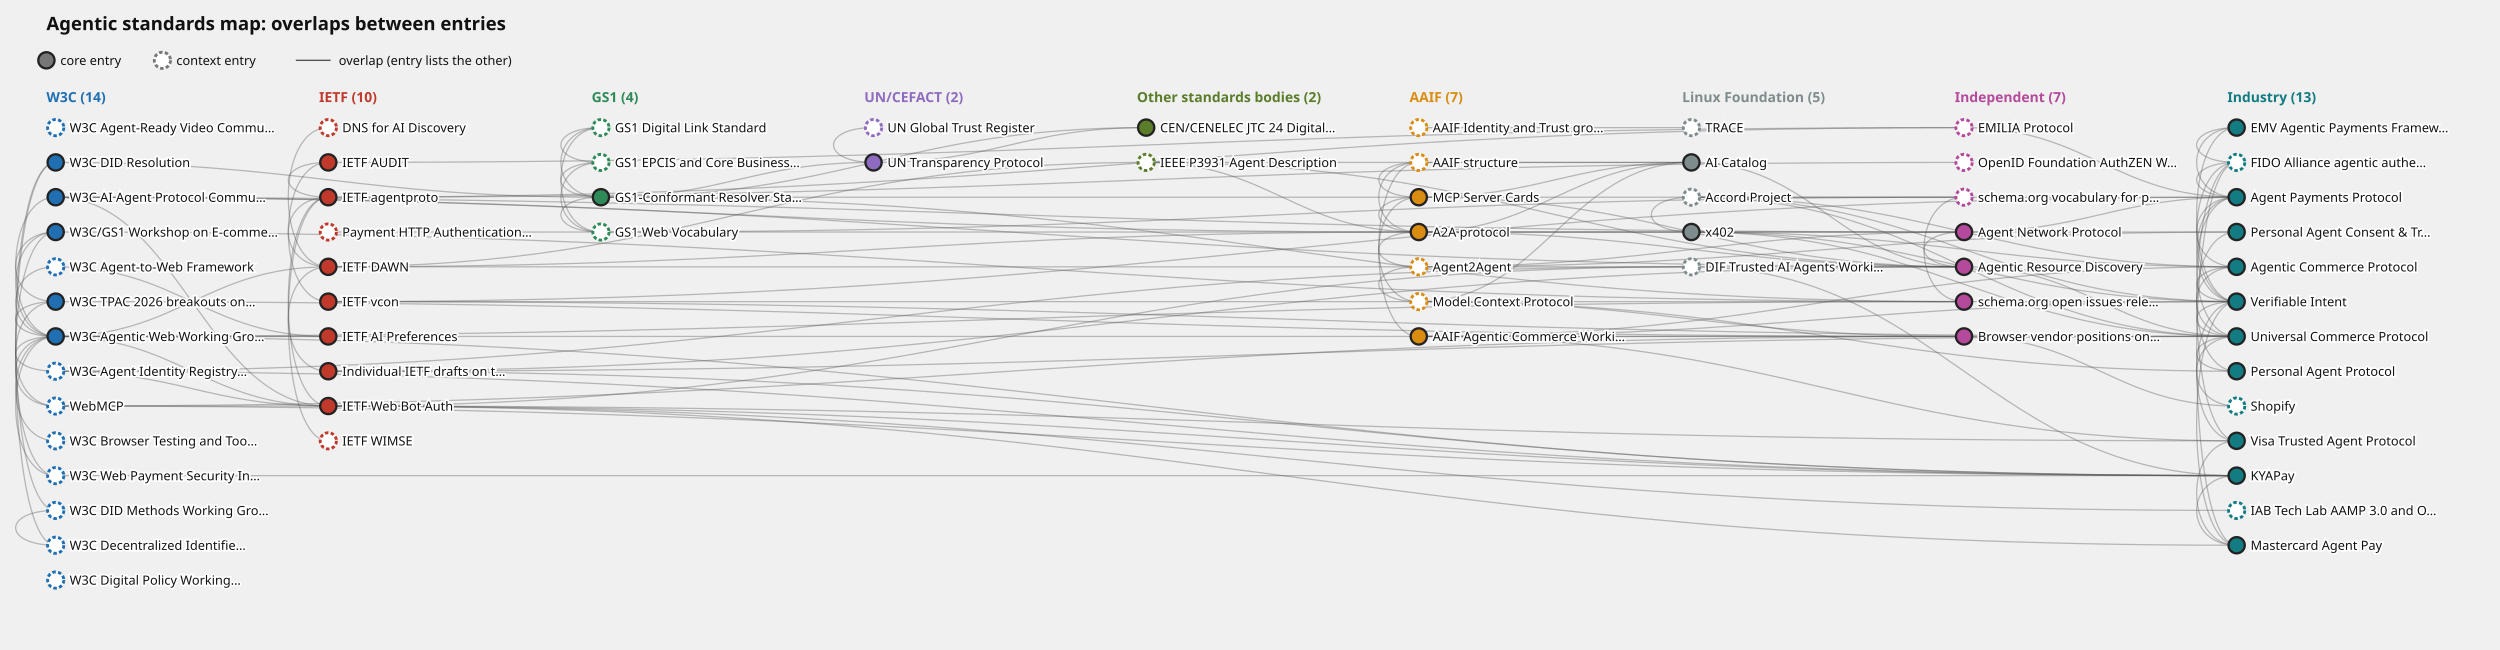
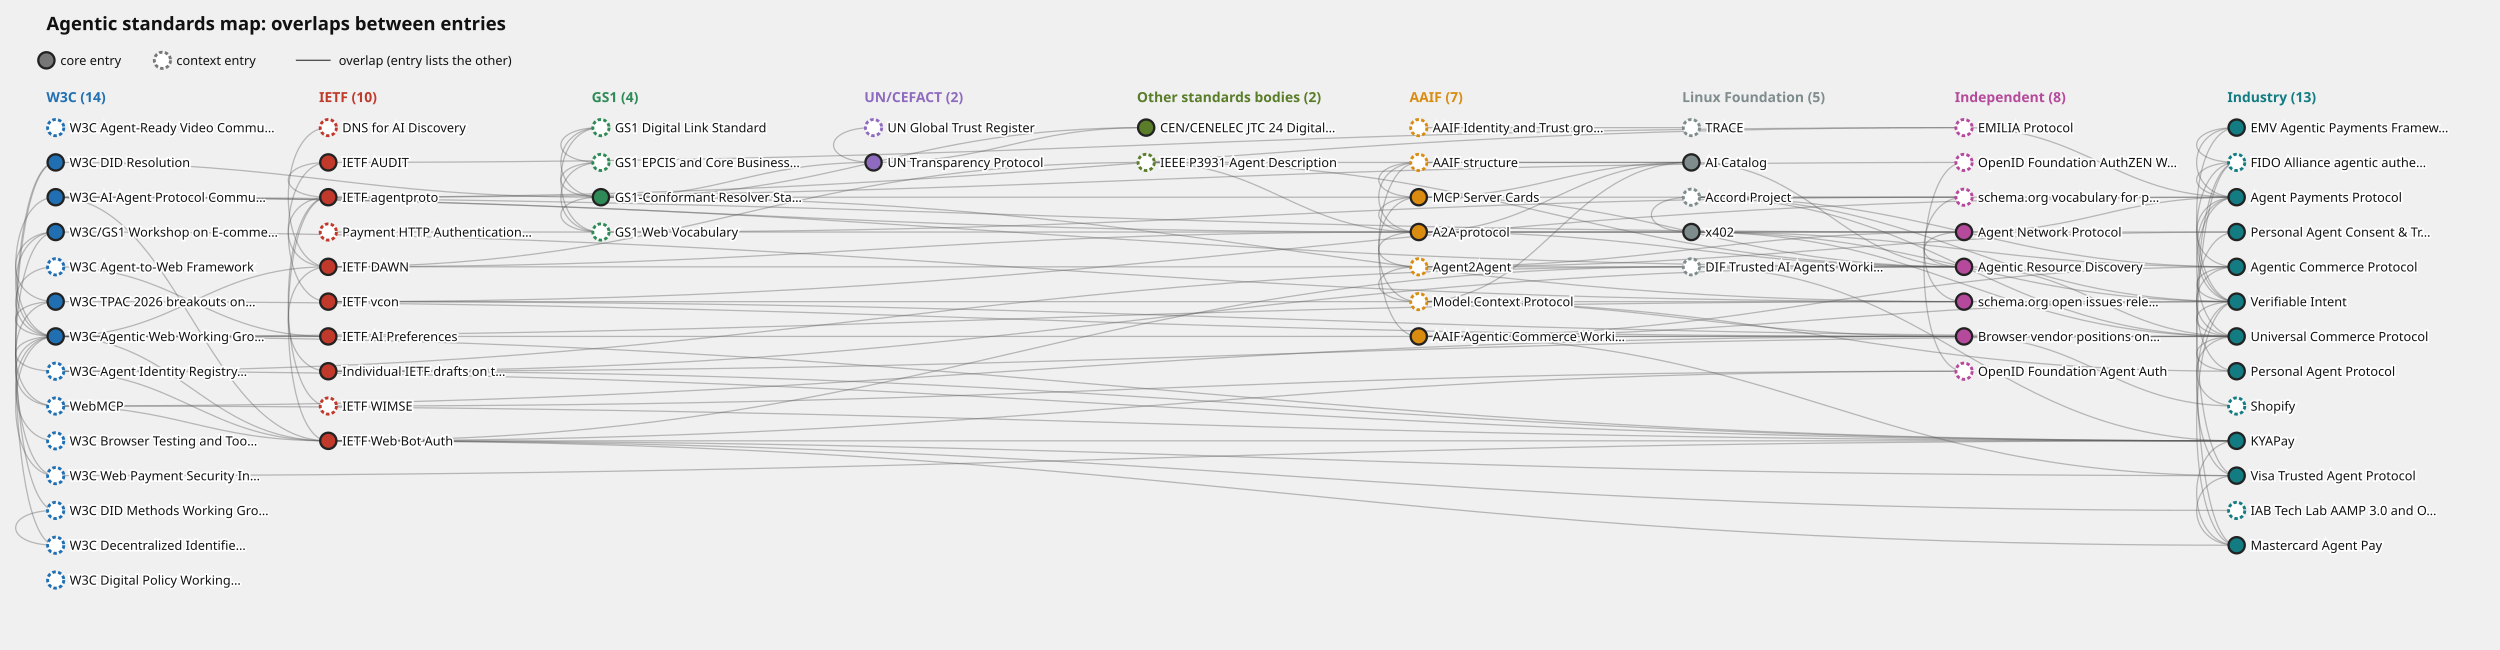
<svg xmlns="http://www.w3.org/2000/svg" xmlns:xlink="http://www.w3.org/1999/xlink" viewBox="0 0 2155 560" width="2155" height="560" role="img" aria-labelledby="gt1 gt1d" font-family="system-ui, sans-serif">
  <text x="40" y="26" font-size="16" font-weight="bold" fill="#111">Agentic standards map: overlaps between entries</text>
  <g font-size="11" fill="#111">
    <circle cx="40" cy="52" r="7" fill="#777" stroke="#222" stroke-width="2" />
    <text x="52" y="56">core entry</text>
    <circle cx="140" cy="52" r="7" fill="#fff" stroke="#777" stroke-width="2.5" stroke-dasharray="3 2" />
    <text x="152" y="56">context entry</text>
    <line x1="255" y1="52" x2="285" y2="52" stroke="#555" stroke-width="1.2" />
    <text x="292" y="56">overlap (entry lists the other)</text>
  </g>
  <text x="40" y="88" font-size="12" font-weight="bold" fill="#1f6fb2">W3C (14)</text>
  <text x="275" y="88" font-size="12" font-weight="bold" fill="#c0392b">IETF (10)</text>
  <text x="510" y="88" font-size="12" font-weight="bold" fill="#2e8b57">GS1 (4)</text>
  <text x="745" y="88" font-size="12" font-weight="bold" fill="#8e6bbf">UN/CEFACT (2)</text>
  <text x="980" y="88" font-size="12" font-weight="bold" fill="#5a7d2a">Other standards bodies (2)</text>
  <text x="1215" y="88" font-size="12" font-weight="bold" fill="#d98c10">AAIF (7)</text>
  <text x="1450" y="88" font-size="12" font-weight="bold" fill="#7f8c8d">Linux Foundation (5)</text>
-   <text x="1685" y="88" font-size="12" font-weight="bold" fill="#b5499b">Independent (7)</text>
+   <text x="1685" y="88" font-size="12" font-weight="bold" fill="#b5499b">Independent (8)</text>
  <text x="1920" y="88" font-size="12" font-weight="bold" fill="#127c82">Industry (13)</text>
  <g fill="none" stroke="#555" stroke-opacity="0.38" stroke-width="1.1">
    <path d="M1223.0,230.0 C1177.0,230.0 1177.0,200.0 1223.0,200.0" />
    <path d="M1223.0,230.0 C1434.5,230.0 1481.5,200.0 1693.0,200.0" />
    <path d="M1223.0,230.0 C1177.0,230.0 1177.0,260.0 1223.0,260.0" />
    <path d="M1223.0,230.0 C1540.2,230.0 1610.8,200.0 1928.0,200.0" />
    <path d="M1223.0,200.0 C1177.0,200.0 1177.0,140.0 1223.0,140.0" />
    <path d="M1223.0,200.0 C1434.5,200.0 1481.5,200.0 1693.0,200.0" />
    <path d="M1223.0,200.0 C1434.5,200.0 1481.5,230.0 1693.0,230.0" />
    <path d="M988.0,140.0 C1093.8,140.0 1117.2,200.0 1223.0,200.0" />
    <path d="M283.0,230.0 C706.0,230.0 800.0,200.0 1223.0,200.0" />
    <path d="M1223.0,200.0 C1328.8,200.0 1352.2,140.0 1458.0,140.0" />
    <path d="M1223.0,200.0 C1177.0,200.0 1177.0,170.0 1223.0,170.0" />
    <path d="M1223.0,200.0 C1540.2,200.0 1610.8,200.0 1928.0,200.0" />
    <path d="M48.0,170.0 C576.8,170.0 694.2,200.0 1223.0,200.0" />
    <path d="M1223.0,110.0 C1328.8,110.0 1352.2,110.0 1458.0,110.0" />
    <path d="M1223.0,140.0 C1177.0,140.0 1177.0,290.0 1223.0,290.0" />
    <path d="M1223.0,140.0 C1328.8,140.0 1352.2,140.0 1458.0,140.0" />
    <path d="M1223.0,140.0 C1177.0,140.0 1177.0,170.0 1223.0,170.0" />
    <path d="M1223.0,290.0 C1540.2,290.0 1610.8,230.0 1928.0,230.0" />
    <path d="M1223.0,290.0 C1540.2,290.0 1610.8,290.0 1928.0,290.0" />
    <path d="M1223.0,290.0 C1540.2,290.0 1610.8,260.0 1928.0,260.0" />
-     <path d="M1223.0,290.0 C1540.2,290.0 1610.8,380.0 1928.0,380.0" />
+     <path d="M1223.0,290.0 C1540.2,290.0 1610.8,410.0 1928.0,410.0" />
    <path d="M1458.0,170.0 C1669.5,170.0 1716.5,230.0 1928.0,230.0" />
    <path d="M1458.0,170.0 C1669.5,170.0 1716.5,170.0 1928.0,170.0" />
    <path d="M1458.0,170.0 C1669.5,170.0 1716.5,290.0 1928.0,290.0" />
    <path d="M1458.0,170.0 C1669.5,170.0 1716.5,260.0 1928.0,260.0" />
    <path d="M1458.0,170.0 C1412.0,170.0 1412.0,200.0 1458.0,200.0" />
    <path d="M1928.0,230.0 C1882.0,230.0 1882.0,170.0 1928.0,170.0" />
    <path d="M1928.0,230.0 C1882.0,230.0 1882.0,290.0 1928.0,290.0" />
    <path d="M1928.0,230.0 C1882.0,230.0 1882.0,260.0 1928.0,260.0" />
    <path d="M1458.0,200.0 C1669.5,200.0 1716.5,230.0 1928.0,230.0" />
    <path d="M1693.0,200.0 C1798.8,200.0 1822.2,170.0 1928.0,170.0" />
    <path d="M1693.0,200.0 C1647.0,200.0 1647.0,230.0 1693.0,230.0" />
    <path d="M48.0,170.0 C788.2,170.0 952.8,200.0 1693.0,200.0" />
    <path d="M1693.0,110.0 C1798.8,110.0 1822.2,170.0 1928.0,170.0" />
    <path d="M1928.0,170.0 C1882.0,170.0 1882.0,110.0 1928.0,110.0" />
    <path d="M1928.0,170.0 C1882.0,170.0 1882.0,140.0 1928.0,140.0" />
    <path d="M283.0,260.0 C1023.2,260.0 1187.8,170.0 1928.0,170.0" />
    <path d="M1928.0,170.0 C1882.0,170.0 1882.0,290.0 1928.0,290.0" />
    <path d="M1928.0,170.0 C1882.0,170.0 1882.0,260.0 1928.0,260.0" />
    <path d="M988.0,140.0 C1305.2,140.0 1375.8,230.0 1693.0,230.0" />
    <path d="M283.0,230.0 C917.5,230.0 1058.5,230.0 1693.0,230.0" />
    <path d="M283.0,320.0 C917.5,320.0 1058.5,230.0 1693.0,230.0" />
    <path d="M1458.0,140.0 C1563.8,140.0 1587.2,230.0 1693.0,230.0" />
    <path d="M1223.0,170.0 C1434.5,170.0 1481.5,230.0 1693.0,230.0" />
    <path d="M1693.0,230.0 C1798.8,230.0 1822.2,290.0 1928.0,290.0" />
    <path d="M48.0,170.0 C788.2,170.0 952.8,230.0 1693.0,230.0" />
    <path d="M1223.0,260.0 C1434.5,260.0 1481.5,290.0 1693.0,290.0" />
    <path d="M1693.0,290.0 C1798.8,290.0 1822.2,350.0 1928.0,350.0" />
    <path d="M48.0,290.0 C788.2,290.0 952.8,290.0 1693.0,290.0" />
    <path d="M48.0,260.0 C788.2,260.0 952.8,290.0 1693.0,290.0" />
    <path d="M48.0,350.0 C788.2,350.0 952.8,290.0 1693.0,290.0" />
    <path d="M518.0,170.0 C729.5,170.0 776.5,110.0 988.0,110.0" />
    <path d="M753.0,140.0 C858.8,140.0 882.2,110.0 988.0,110.0" />
-     <path d="M283.0,350.0 C811.8,350.0 929.2,230.0 1458.0,230.0" />
-     <path d="M1458.0,230.0 C1669.5,230.0 1716.5,410.0 1928.0,410.0" />
+     <path d="M283.0,380.0 C811.8,380.0 929.2,230.0 1458.0,230.0" />
+     <path d="M1458.0,230.0 C1669.5,230.0 1716.5,380.0 1928.0,380.0" />
    <path d="M48.0,320.0 C682.5,320.0 823.5,230.0 1458.0,230.0" />
    <path d="M283.0,170.0 C917.5,170.0 1058.5,110.0 1693.0,110.0" />
    <path d="M283.0,140.0 C917.5,140.0 1058.5,110.0 1693.0,110.0" />
    <path d="M1928.0,110.0 C1882.0,110.0 1882.0,140.0 1928.0,140.0" />
    <path d="M1928.0,110.0 C1882.0,110.0 1882.0,260.0 1928.0,260.0" />
    <path d="M1928.0,140.0 C1882.0,140.0 1882.0,470.0 1928.0,470.0" />
    <path d="M1928.0,140.0 C1882.0,140.0 1882.0,260.0 1928.0,260.0" />
-     <path d="M1928.0,140.0 C1882.0,140.0 1882.0,380.0 1928.0,380.0" />
+     <path d="M1928.0,140.0 C1882.0,140.0 1882.0,410.0 1928.0,410.0" />
    <path d="M518.0,170.0 C472.0,170.0 472.0,110.0 518.0,110.0" />
    <path d="M518.0,170.0 C472.0,170.0 472.0,140.0 518.0,140.0" />
    <path d="M518.0,170.0 C472.0,170.0 472.0,200.0 518.0,200.0" />
    <path d="M518.0,170.0 C1046.8,170.0 1164.2,170.0 1693.0,170.0" />
    <path d="M518.0,170.0 C1046.8,170.0 1164.2,260.0 1693.0,260.0" />
    <path d="M518.0,170.0 C623.8,170.0 647.2,140.0 753.0,140.0" />
    <path d="M48.0,140.0 C259.5,140.0 306.5,170.0 518.0,170.0" />
    <path d="M518.0,110.0 C472.0,110.0 472.0,140.0 518.0,140.0" />
    <path d="M518.0,110.0 C472.0,110.0 472.0,200.0 518.0,200.0" />
    <path d="M518.0,140.0 C472.0,140.0 472.0,200.0 518.0,200.0" />
    <path d="M518.0,200.0 C1046.8,200.0 1164.2,170.0 1693.0,170.0" />
-     <path d="M283.0,350.0 C1023.2,350.0 1187.8,440.0 1928.0,440.0" />
+     <path d="M283.0,380.0 C1023.2,380.0 1187.8,440.0 1928.0,440.0" />
    <path d="M283.0,230.0 C600.2,230.0 670.8,140.0 988.0,140.0" />
    <path d="M988.0,140.0 C1199.5,140.0 1246.5,140.0 1458.0,140.0" />
    <path d="M283.0,170.0 C237.0,170.0 237.0,140.0 283.0,140.0" />
    <path d="M283.0,170.0 C237.0,170.0 237.0,230.0 283.0,230.0" />
+     <path d="M283.0,170.0 C237.0,170.0 237.0,380.0 283.0,380.0" />
    <path d="M283.0,170.0 C237.0,170.0 237.0,350.0 283.0,350.0" />
-     <path d="M283.0,170.0 C237.0,170.0 237.0,380.0 283.0,380.0" />
    <path d="M283.0,170.0 C917.5,170.0 1058.5,140.0 1693.0,140.0" />
    <path d="M48.0,230.0 C153.8,230.0 177.2,290.0 283.0,290.0" />
    <path d="M48.0,290.0 C153.8,290.0 177.2,290.0 283.0,290.0" />
    <path d="M283.0,140.0 C237.0,140.0 237.0,260.0 283.0,260.0" />
    <path d="M283.0,230.0 C237.0,230.0 237.0,110.0 283.0,110.0" />
    <path d="M283.0,230.0 C237.0,230.0 237.0,320.0 283.0,320.0" />
    <path d="M48.0,290.0 C153.8,290.0 177.2,230.0 283.0,230.0" />
    <path d="M283.0,200.0 C811.8,200.0 929.2,200.0 1458.0,200.0" />
-     <path d="M283.0,320.0 C1023.2,320.0 1187.8,410.0 1928.0,410.0" />
+     <path d="M283.0,320.0 C1023.2,320.0 1187.8,380.0 1928.0,380.0" />
    <path d="M283.0,320.0 C1023.2,320.0 1187.8,290.0 1928.0,290.0" />
    <path d="M283.0,260.0 C1023.2,260.0 1187.8,290.0 1928.0,290.0" />
    <path d="M283.0,260.0 C1023.2,260.0 1187.8,260.0 1928.0,260.0" />
-     <path d="M283.0,350.0 C1023.2,350.0 1187.8,410.0 1928.0,410.0" />
-     <path d="M283.0,350.0 C1023.2,350.0 1187.8,470.0 1928.0,470.0" />
-     <path d="M283.0,350.0 C1023.2,350.0 1187.8,380.0 1928.0,380.0" />
-     <path d="M48.0,320.0 C153.8,320.0 177.2,350.0 283.0,350.0" />
-     <path d="M48.0,290.0 C153.8,290.0 177.2,350.0 283.0,350.0" />
-     <path d="M48.0,170.0 C153.8,170.0 177.2,350.0 283.0,350.0" />
-     <path d="M48.0,350.0 C153.8,350.0 177.2,350.0 283.0,350.0" />
-     <path d="M1928.0,410.0 C1882.0,410.0 1882.0,470.0 1928.0,470.0" />
-     <path d="M48.0,320.0 C894.0,320.0 1082.0,410.0 1928.0,410.0" />
-     <path d="M48.0,290.0 C894.0,290.0 1082.0,410.0 1928.0,410.0" />
-     <path d="M48.0,410.0 C894.0,410.0 1082.0,410.0 1928.0,410.0" />
-     <path d="M48.0,350.0 C894.0,350.0 1082.0,410.0 1928.0,410.0" />
+     <path d="M283.0,380.0 C1023.2,380.0 1187.8,380.0 1928.0,380.0" />
+     <path d="M283.0,380.0 C1023.2,380.0 1187.8,470.0 1928.0,470.0" />
+     <path d="M283.0,380.0 C917.5,380.0 1058.5,320.0 1693.0,320.0" />
+     <path d="M283.0,380.0 C1023.2,380.0 1187.8,410.0 1928.0,410.0" />
+     <path d="M48.0,320.0 C153.8,320.0 177.2,380.0 283.0,380.0" />
+     <path d="M48.0,290.0 C153.8,290.0 177.2,380.0 283.0,380.0" />
+     <path d="M48.0,170.0 C153.8,170.0 177.2,380.0 283.0,380.0" />
+     <path d="M48.0,350.0 C153.8,350.0 177.2,380.0 283.0,380.0" />
+     <path d="M283.0,350.0 C917.5,350.0 1058.5,320.0 1693.0,320.0" />
+     <path d="M1928.0,380.0 C1882.0,380.0 1882.0,470.0 1928.0,470.0" />
+     <path d="M48.0,320.0 C894.0,320.0 1082.0,380.0 1928.0,380.0" />
+     <path d="M48.0,290.0 C894.0,290.0 1082.0,380.0 1928.0,380.0" />
+     <path d="M48.0,410.0 C894.0,410.0 1082.0,380.0 1928.0,380.0" />
+     <path d="M48.0,350.0 C894.0,350.0 1082.0,380.0 1928.0,380.0" />
    <path d="M1223.0,260.0 C1328.8,260.0 1352.2,140.0 1458.0,140.0" />
    <path d="M1223.0,170.0 C1328.8,170.0 1352.2,140.0 1458.0,140.0" />
    <path d="M1928.0,470.0 C1882.0,470.0 1882.0,260.0 1928.0,260.0" />
-     <path d="M1928.0,470.0 C1882.0,470.0 1882.0,380.0 1928.0,380.0" />
+     <path d="M1928.0,470.0 C1882.0,470.0 1882.0,410.0 1928.0,410.0" />
    <path d="M1223.0,260.0 C1177.0,260.0 1177.0,170.0 1223.0,170.0" />
    <path d="M1223.0,260.0 C1540.2,260.0 1610.8,320.0 1928.0,320.0" />
+     <path d="M1693.0,320.0 C1647.0,320.0 1647.0,140.0 1693.0,140.0" />
    <path d="M1928.0,200.0 C1882.0,200.0 1882.0,320.0 1928.0,320.0" />
    <path d="M1928.0,320.0 C1882.0,320.0 1882.0,290.0 1928.0,290.0" />
    <path d="M1693.0,170.0 C1647.0,170.0 1647.0,260.0 1693.0,260.0" />
    <path d="M48.0,290.0 C788.2,290.0 952.8,260.0 1693.0,260.0" />
    <path d="M48.0,200.0 C788.2,200.0 952.8,260.0 1693.0,260.0" />
    <path d="M1928.0,350.0 C1882.0,350.0 1882.0,290.0 1928.0,290.0" />
    <path d="M1928.0,290.0 C1882.0,290.0 1882.0,260.0 1928.0,260.0" />
    <path d="M1458.0,200.0 C1669.5,200.0 1716.5,290.0 1928.0,290.0" />
    <path d="M753.0,110.0 C707.0,110.0 707.0,140.0 753.0,140.0" />
-     <path d="M1928.0,260.0 C1882.0,260.0 1882.0,380.0 1928.0,380.0" />
+     <path d="M1928.0,260.0 C1882.0,260.0 1882.0,410.0 1928.0,410.0" />
    <path d="M1458.0,200.0 C1669.5,200.0 1716.5,260.0 1928.0,260.0" />
    <path d="M48.0,320.0 C2.0,320.0 2.0,290.0 48.0,290.0" />
    <path d="M48.0,230.0 C2.0,230.0 2.0,290.0 48.0,290.0" />
    <path d="M48.0,290.0 C2.0,290.0 2.0,170.0 48.0,170.0" />
    <path d="M48.0,290.0 C2.0,290.0 2.0,380.0 48.0,380.0" />
    <path d="M48.0,290.0 C2.0,290.0 2.0,200.0 48.0,200.0" />
    <path d="M48.0,290.0 C2.0,290.0 2.0,260.0 48.0,260.0" />
    <path d="M48.0,290.0 C2.0,290.0 2.0,410.0 48.0,410.0" />
    <path d="M48.0,290.0 C2.0,290.0 2.0,350.0 48.0,350.0" />
    <path d="M48.0,440.0 C2.0,440.0 2.0,140.0 48.0,140.0" />
    <path d="M48.0,440.0 C2.0,440.0 2.0,470.0 48.0,470.0" />
    <path d="M48.0,140.0 C2.0,140.0 2.0,470.0 48.0,470.0" />
    <path d="M48.0,200.0 C2.0,200.0 2.0,260.0 48.0,260.0" />
    <path d="M48.0,200.0 C2.0,200.0 2.0,410.0 48.0,410.0" />
    <path d="M48.0,260.0 C2.0,260.0 2.0,350.0 48.0,350.0" />
  </g>
  <a xlink:href="entries/w3c-agent-ready-video-cg.html" href="entries/w3c-agent-ready-video-cg.html" target="_top">
    <circle cx="48.0" cy="110.0" r="7" fill="#fff" stroke="#1f6fb2" stroke-width="2.5" stroke-dasharray="3 2" />
    <text x="60.0" y="114.0" font-size="11" text-anchor="start" fill="#111" stroke="#fff" stroke-width="3" paint-order="stroke">W3C Agent-Ready Video Commu…</text>
  </a>
  <a xlink:href="entries/w3c-did-resolution.html" href="entries/w3c-did-resolution.html" target="_top">
    <circle cx="48.0" cy="140.0" r="7" fill="#1f6fb2" stroke="#222" stroke-width="2" />
    <text x="60.0" y="144.0" font-size="11" text-anchor="start" fill="#111" stroke="#fff" stroke-width="3" paint-order="stroke">W3C DID Resolution</text>
  </a>
  <a xlink:href="entries/w3c-ai-agent-protocol-cg.html" href="entries/w3c-ai-agent-protocol-cg.html" target="_top">
    <circle cx="48.0" cy="170.0" r="7" fill="#1f6fb2" stroke="#222" stroke-width="2" />
    <text x="60.0" y="174.0" font-size="11" text-anchor="start" fill="#111" stroke="#fff" stroke-width="3" paint-order="stroke">W3C AI Agent Protocol Commu…</text>
  </a>
  <a xlink:href="entries/w3c-gs1-ecommerce-workshop.html" href="entries/w3c-gs1-ecommerce-workshop.html" target="_top">
    <circle cx="48.0" cy="200.0" r="7" fill="#1f6fb2" stroke="#222" stroke-width="2" />
    <text x="60.0" y="204.0" font-size="11" text-anchor="start" fill="#111" stroke="#fff" stroke-width="3" paint-order="stroke">W3C/GS1 Workshop on E-comme…</text>
  </a>
  <a xlink:href="entries/w3c-agent-to-web-framework-cg.html" href="entries/w3c-agent-to-web-framework-cg.html" target="_top">
    <circle cx="48.0" cy="230.0" r="7" fill="#fff" stroke="#1f6fb2" stroke-width="2.5" stroke-dasharray="3 2" />
    <text x="60.0" y="234.0" font-size="11" text-anchor="start" fill="#111" stroke="#fff" stroke-width="3" paint-order="stroke">W3C Agent-to-Web Framework</text>
  </a>
  <a xlink:href="entries/w3c-tpac-2026.html" href="entries/w3c-tpac-2026.html" target="_top">
    <circle cx="48.0" cy="260.0" r="7" fill="#1f6fb2" stroke="#222" stroke-width="2" />
    <text x="60.0" y="264.0" font-size="11" text-anchor="start" fill="#111" stroke="#fff" stroke-width="3" paint-order="stroke">W3C TPAC 2026 breakouts on…</text>
  </a>
  <a xlink:href="entries/w3c-agenticweb-wg.html" href="entries/w3c-agenticweb-wg.html" target="_top">
    <circle cx="48.0" cy="290.0" r="7" fill="#1f6fb2" stroke="#222" stroke-width="2" />
    <text x="60.0" y="294.0" font-size="11" text-anchor="start" fill="#111" stroke="#fff" stroke-width="3" paint-order="stroke">W3C Agentic Web Working Gro…</text>
  </a>
  <a xlink:href="entries/w3c-agent-identity-registry-cg.html" href="entries/w3c-agent-identity-registry-cg.html" target="_top">
    <circle cx="48.0" cy="320.0" r="7" fill="#fff" stroke="#1f6fb2" stroke-width="2.5" stroke-dasharray="3 2" />
    <text x="60.0" y="324.0" font-size="11" text-anchor="start" fill="#111" stroke="#fff" stroke-width="3" paint-order="stroke">W3C Agent Identity Registry…</text>
  </a>
  <a xlink:href="entries/w3c-webmcp-cg-report.html" href="entries/w3c-webmcp-cg-report.html" target="_top">
    <circle cx="48.0" cy="350.0" r="7" fill="#fff" stroke="#1f6fb2" stroke-width="2.5" stroke-dasharray="3 2" />
    <text x="60.0" y="354.0" font-size="11" text-anchor="start" fill="#111" stroke="#fff" stroke-width="3" paint-order="stroke">WebMCP</text>
  </a>
  <a xlink:href="entries/w3c-browser-testing-tools-wg.html" href="entries/w3c-browser-testing-tools-wg.html" target="_top">
    <circle cx="48.0" cy="380.0" r="7" fill="#fff" stroke="#1f6fb2" stroke-width="2.5" stroke-dasharray="3 2" />
    <text x="60.0" y="384.0" font-size="11" text-anchor="start" fill="#111" stroke="#fff" stroke-width="3" paint-order="stroke">W3C Browser Testing and Too…</text>
  </a>
  <a xlink:href="entries/w3c-web-payment-security-ig.html" href="entries/w3c-web-payment-security-ig.html" target="_top">
    <circle cx="48.0" cy="410.0" r="7" fill="#fff" stroke="#1f6fb2" stroke-width="2.5" stroke-dasharray="3 2" />
    <text x="60.0" y="414.0" font-size="11" text-anchor="start" fill="#111" stroke="#fff" stroke-width="3" paint-order="stroke">W3C Web Payment Security In…</text>
  </a>
  <a xlink:href="entries/w3c-did-methods-wg.html" href="entries/w3c-did-methods-wg.html" target="_top">
    <circle cx="48.0" cy="440.0" r="7" fill="#fff" stroke="#1f6fb2" stroke-width="2.5" stroke-dasharray="3 2" />
    <text x="60.0" y="444.0" font-size="11" text-anchor="start" fill="#111" stroke="#fff" stroke-width="3" paint-order="stroke">W3C DID Methods Working Gro…</text>
  </a>
  <a xlink:href="entries/w3c-did-wg.html" href="entries/w3c-did-wg.html" target="_top">
    <circle cx="48.0" cy="470.0" r="7" fill="#fff" stroke="#1f6fb2" stroke-width="2.5" stroke-dasharray="3 2" />
    <text x="60.0" y="474.0" font-size="11" text-anchor="start" fill="#111" stroke="#fff" stroke-width="3" paint-order="stroke">W3C Decentralized Identifie…</text>
  </a>
  <a xlink:href="entries/w3c-digital-policy-wg.html" href="entries/w3c-digital-policy-wg.html" target="_top">
    <circle cx="48.0" cy="500.0" r="7" fill="#fff" stroke="#1f6fb2" stroke-width="2.5" stroke-dasharray="3 2" />
    <text x="60.0" y="504.0" font-size="11" text-anchor="start" fill="#111" stroke="#fff" stroke-width="3" paint-order="stroke">W3C Digital Policy Working…</text>
  </a>
  <a xlink:href="entries/ietf-dnsaid.html" href="entries/ietf-dnsaid.html" target="_top">
    <circle cx="283.0" cy="110.0" r="7" fill="#fff" stroke="#c0392b" stroke-width="2.5" stroke-dasharray="3 2" />
    <text x="295.0" y="114.0" font-size="11" text-anchor="start" fill="#111" stroke="#fff" stroke-width="3" paint-order="stroke">DNS for AI Discovery</text>
  </a>
  <a xlink:href="entries/ietf-audit.html" href="entries/ietf-audit.html" target="_top">
    <circle cx="283.0" cy="140.0" r="7" fill="#c0392b" stroke="#222" stroke-width="2" />
    <text x="295.0" y="144.0" font-size="11" text-anchor="start" fill="#111" stroke="#fff" stroke-width="3" paint-order="stroke">IETF AUDIT</text>
  </a>
  <a xlink:href="entries/ietf-agentproto.html" href="entries/ietf-agentproto.html" target="_top">
    <circle cx="283.0" cy="170.0" r="7" fill="#c0392b" stroke="#222" stroke-width="2" />
    <text x="295.0" y="174.0" font-size="11" text-anchor="start" fill="#111" stroke="#fff" stroke-width="3" paint-order="stroke">IETF agentproto</text>
  </a>
  <a xlink:href="entries/ietf-httpauth-payment.html" href="entries/ietf-httpauth-payment.html" target="_top">
    <circle cx="283.0" cy="200.0" r="7" fill="#fff" stroke="#c0392b" stroke-width="2.5" stroke-dasharray="3 2" />
    <text x="295.0" y="204.0" font-size="11" text-anchor="start" fill="#111" stroke="#fff" stroke-width="3" paint-order="stroke">Payment HTTP Authentication…</text>
  </a>
  <a xlink:href="entries/ietf-dawn.html" href="entries/ietf-dawn.html" target="_top">
    <circle cx="283.0" cy="230.0" r="7" fill="#c0392b" stroke="#222" stroke-width="2" />
    <text x="295.0" y="234.0" font-size="11" text-anchor="start" fill="#111" stroke="#fff" stroke-width="3" paint-order="stroke">IETF DAWN</text>
  </a>
  <a xlink:href="entries/ietf-vcon.html" href="entries/ietf-vcon.html" target="_top">
    <circle cx="283.0" cy="260.0" r="7" fill="#c0392b" stroke="#222" stroke-width="2" />
    <text x="295.0" y="264.0" font-size="11" text-anchor="start" fill="#111" stroke="#fff" stroke-width="3" paint-order="stroke">IETF vcon</text>
  </a>
  <a xlink:href="entries/ietf-aipref.html" href="entries/ietf-aipref.html" target="_top">
    <circle cx="283.0" cy="290.0" r="7" fill="#c0392b" stroke="#222" stroke-width="2" />
    <text x="295.0" y="294.0" font-size="11" text-anchor="start" fill="#111" stroke="#fff" stroke-width="3" paint-order="stroke">IETF AI Preferences</text>
  </a>
  <a xlink:href="entries/ietf-individual-seller-drafts.html" href="entries/ietf-individual-seller-drafts.html" target="_top">
    <circle cx="283.0" cy="320.0" r="7" fill="#c0392b" stroke="#222" stroke-width="2" />
    <text x="295.0" y="324.0" font-size="11" text-anchor="start" fill="#111" stroke="#fff" stroke-width="3" paint-order="stroke">Individual IETF drafts on t…</text>
  </a>
+   <a xlink:href="entries/ietf-wimse-aims.html" href="entries/ietf-wimse-aims.html" target="_top">
+     <circle cx="283.0" cy="350.0" r="7" fill="#fff" stroke="#c0392b" stroke-width="2.5" stroke-dasharray="3 2" />
+     <text x="295.0" y="354.0" font-size="11" text-anchor="start" fill="#111" stroke="#fff" stroke-width="3" paint-order="stroke">IETF WIMSE</text>
+   </a>
  <a xlink:href="entries/ietf-webbotauth.html" href="entries/ietf-webbotauth.html" target="_top">
-     <circle cx="283.0" cy="350.0" r="7" fill="#c0392b" stroke="#222" stroke-width="2" />
-     <text x="295.0" y="354.0" font-size="11" text-anchor="start" fill="#111" stroke="#fff" stroke-width="3" paint-order="stroke">IETF Web Bot Auth</text>
-   </a>
-   <a xlink:href="entries/ietf-wimse-aims.html" href="entries/ietf-wimse-aims.html" target="_top">
-     <circle cx="283.0" cy="380.0" r="7" fill="#fff" stroke="#c0392b" stroke-width="2.5" stroke-dasharray="3 2" />
-     <text x="295.0" y="384.0" font-size="11" text-anchor="start" fill="#111" stroke="#fff" stroke-width="3" paint-order="stroke">IETF WIMSE</text>
+     <circle cx="283.0" cy="380.0" r="7" fill="#c0392b" stroke="#222" stroke-width="2" />
+     <text x="295.0" y="384.0" font-size="11" text-anchor="start" fill="#111" stroke="#fff" stroke-width="3" paint-order="stroke">IETF Web Bot Auth</text>
  </a>
  <a xlink:href="entries/gs1-digital-link.html" href="entries/gs1-digital-link.html" target="_top">
    <circle cx="518.0" cy="110.0" r="7" fill="#fff" stroke="#2e8b57" stroke-width="2.5" stroke-dasharray="3 2" />
    <text x="530.0" y="114.0" font-size="11" text-anchor="start" fill="#111" stroke="#fff" stroke-width="3" paint-order="stroke">GS1 Digital Link Standard</text>
  </a>
  <a xlink:href="entries/gs1-epcis.html" href="entries/gs1-epcis.html" target="_top">
    <circle cx="518.0" cy="140.0" r="7" fill="#fff" stroke="#2e8b57" stroke-width="2.5" stroke-dasharray="3 2" />
    <text x="530.0" y="144.0" font-size="11" text-anchor="start" fill="#111" stroke="#fff" stroke-width="3" paint-order="stroke">GS1 EPCIS and Core Business…</text>
  </a>
  <a xlink:href="entries/gs1-conformant-resolver.html" href="entries/gs1-conformant-resolver.html" target="_top">
    <circle cx="518.0" cy="170.0" r="7" fill="#2e8b57" stroke="#222" stroke-width="2" />
    <text x="530.0" y="174.0" font-size="11" text-anchor="start" fill="#111" stroke="#fff" stroke-width="3" paint-order="stroke">GS1-Conformant Resolver Sta…</text>
  </a>
  <a xlink:href="entries/gs1-web-vocabulary.html" href="entries/gs1-web-vocabulary.html" target="_top">
    <circle cx="518.0" cy="200.0" r="7" fill="#fff" stroke="#2e8b57" stroke-width="2.5" stroke-dasharray="3 2" />
    <text x="530.0" y="204.0" font-size="11" text-anchor="start" fill="#111" stroke="#fff" stroke-width="3" paint-order="stroke">GS1 Web Vocabulary</text>
  </a>
  <a xlink:href="entries/un-gtr-urn.html" href="entries/un-gtr-urn.html" target="_top">
    <circle cx="753.0" cy="110.0" r="7" fill="#fff" stroke="#8e6bbf" stroke-width="2.5" stroke-dasharray="3 2" />
    <text x="765.0" y="114.0" font-size="11" text-anchor="start" fill="#111" stroke="#fff" stroke-width="3" paint-order="stroke">UN Global Trust Register</text>
  </a>
  <a xlink:href="entries/untp-identity-resolver.html" href="entries/untp-identity-resolver.html" target="_top">
    <circle cx="753.0" cy="140.0" r="7" fill="#8e6bbf" stroke="#222" stroke-width="2" />
    <text x="765.0" y="144.0" font-size="11" text-anchor="start" fill="#111" stroke="#fff" stroke-width="3" paint-order="stroke">UN Transparency Protocol</text>
  </a>
  <a xlink:href="entries/cen-clc-jtc24-dpp.html" href="entries/cen-clc-jtc24-dpp.html" target="_top">
    <circle cx="988.0" cy="110.0" r="7" fill="#5a7d2a" stroke="#222" stroke-width="2" />
    <text x="1000.0" y="114.0" font-size="11" text-anchor="start" fill="#111" stroke="#fff" stroke-width="3" paint-order="stroke">CEN/CENELEC JTC 24 Digital…</text>
  </a>
  <a xlink:href="entries/ieee-p3931-addr.html" href="entries/ieee-p3931-addr.html" target="_top">
    <circle cx="988.0" cy="140.0" r="7" fill="#fff" stroke="#5a7d2a" stroke-width="2.5" stroke-dasharray="3 2" />
    <text x="1000.0" y="144.0" font-size="11" text-anchor="start" fill="#111" stroke="#fff" stroke-width="3" paint-order="stroke">IEEE P3931 Agent Description</text>
  </a>
  <a xlink:href="entries/aaif-identity-trust.html" href="entries/aaif-identity-trust.html" target="_top">
    <circle cx="1223.0" cy="110.0" r="7" fill="#fff" stroke="#d98c10" stroke-width="2.5" stroke-dasharray="3 2" />
    <text x="1235.0" y="114.0" font-size="11" text-anchor="start" fill="#111" stroke="#fff" stroke-width="3" paint-order="stroke">AAIF Identity and Trust gro…</text>
  </a>
  <a xlink:href="entries/aaif-structure.html" href="entries/aaif-structure.html" target="_top">
    <circle cx="1223.0" cy="140.0" r="7" fill="#fff" stroke="#d98c10" stroke-width="2.5" stroke-dasharray="3 2" />
    <text x="1235.0" y="144.0" font-size="11" text-anchor="start" fill="#111" stroke="#fff" stroke-width="3" paint-order="stroke">AAIF structure</text>
  </a>
  <a xlink:href="entries/mcp-server-card.html" href="entries/mcp-server-card.html" target="_top">
    <circle cx="1223.0" cy="170.0" r="7" fill="#d98c10" stroke="#222" stroke-width="2" />
    <text x="1235.0" y="174.0" font-size="11" text-anchor="start" fill="#111" stroke="#fff" stroke-width="3" paint-order="stroke">MCP Server Cards</text>
  </a>
  <a xlink:href="entries/a2a-discovery.html" href="entries/a2a-discovery.html" target="_top">
    <circle cx="1223.0" cy="200.0" r="7" fill="#d98c10" stroke="#222" stroke-width="2" />
    <text x="1235.0" y="204.0" font-size="11" text-anchor="start" fill="#111" stroke="#fff" stroke-width="3" paint-order="stroke">A2A protocol</text>
  </a>
  <a xlink:href="entries/a2a-core.html" href="entries/a2a-core.html" target="_top">
    <circle cx="1223.0" cy="230.0" r="7" fill="#fff" stroke="#d98c10" stroke-width="2.5" stroke-dasharray="3 2" />
    <text x="1235.0" y="234.0" font-size="11" text-anchor="start" fill="#111" stroke="#fff" stroke-width="3" paint-order="stroke">Agent2Agent</text>
  </a>
  <a xlink:href="entries/mcp-core.html" href="entries/mcp-core.html" target="_top">
    <circle cx="1223.0" cy="260.0" r="7" fill="#fff" stroke="#d98c10" stroke-width="2.5" stroke-dasharray="3 2" />
    <text x="1235.0" y="264.0" font-size="11" text-anchor="start" fill="#111" stroke="#fff" stroke-width="3" paint-order="stroke">Model Context Protocol</text>
  </a>
  <a xlink:href="entries/aaif-wg-agentic-commerce.html" href="entries/aaif-wg-agentic-commerce.html" target="_top">
    <circle cx="1223.0" cy="290.0" r="7" fill="#d98c10" stroke="#222" stroke-width="2" />
    <text x="1235.0" y="294.0" font-size="11" text-anchor="start" fill="#111" stroke="#fff" stroke-width="3" paint-order="stroke">AAIF Agentic Commerce Worki…</text>
  </a>
  <a xlink:href="entries/trace.html" href="entries/trace.html" target="_top">
    <circle cx="1458.0" cy="110.0" r="7" fill="#fff" stroke="#7f8c8d" stroke-width="2.5" stroke-dasharray="3 2" />
    <text x="1470.0" y="114.0" font-size="11" text-anchor="start" fill="#111" stroke="#fff" stroke-width="3" paint-order="stroke">TRACE</text>
  </a>
  <a xlink:href="entries/lf-ai-catalog.html" href="entries/lf-ai-catalog.html" target="_top">
    <circle cx="1458.0" cy="140.0" r="7" fill="#7f8c8d" stroke="#222" stroke-width="2" />
    <text x="1470.0" y="144.0" font-size="11" text-anchor="start" fill="#111" stroke="#fff" stroke-width="3" paint-order="stroke">AI Catalog</text>
  </a>
  <a xlink:href="entries/accord-project.html" href="entries/accord-project.html" target="_top">
    <circle cx="1458.0" cy="170.0" r="7" fill="#fff" stroke="#7f8c8d" stroke-width="2.5" stroke-dasharray="3 2" />
    <text x="1470.0" y="174.0" font-size="11" text-anchor="start" fill="#111" stroke="#fff" stroke-width="3" paint-order="stroke">Accord Project</text>
  </a>
  <a xlink:href="entries/x402.html" href="entries/x402.html" target="_top">
    <circle cx="1458.0" cy="200.0" r="7" fill="#7f8c8d" stroke="#222" stroke-width="2" />
    <text x="1470.0" y="204.0" font-size="11" text-anchor="start" fill="#111" stroke="#fff" stroke-width="3" paint-order="stroke">x402</text>
  </a>
  <a xlink:href="entries/dif-trusted-ai-agents.html" href="entries/dif-trusted-ai-agents.html" target="_top">
    <circle cx="1458.0" cy="230.0" r="7" fill="#fff" stroke="#7f8c8d" stroke-width="2.5" stroke-dasharray="3 2" />
    <text x="1470.0" y="234.0" font-size="11" text-anchor="start" fill="#111" stroke="#fff" stroke-width="3" paint-order="stroke">DIF Trusted AI Agents Worki…</text>
  </a>
  <a xlink:href="entries/emilia-protocol.html" href="entries/emilia-protocol.html" target="_top">
    <circle cx="1693.0" cy="110.0" r="7" fill="#fff" stroke="#b5499b" stroke-width="2.5" stroke-dasharray="3 2" />
    <text x="1705.0" y="114.0" font-size="11" text-anchor="start" fill="#111" stroke="#fff" stroke-width="3" paint-order="stroke">EMILIA Protocol</text>
  </a>
  <a xlink:href="entries/oidf-authzen-agents.html" href="entries/oidf-authzen-agents.html" target="_top">
    <circle cx="1693.0" cy="140.0" r="7" fill="#fff" stroke="#b5499b" stroke-width="2.5" stroke-dasharray="3 2" />
    <text x="1705.0" y="144.0" font-size="11" text-anchor="start" fill="#111" stroke="#fff" stroke-width="3" paint-order="stroke">OpenID Foundation AuthZEN W…</text>
  </a>
  <a xlink:href="entries/schemaorg-baseline.html" href="entries/schemaorg-baseline.html" target="_top">
    <circle cx="1693.0" cy="170.0" r="7" fill="#fff" stroke="#b5499b" stroke-width="2.5" stroke-dasharray="3 2" />
    <text x="1705.0" y="174.0" font-size="11" text-anchor="start" fill="#111" stroke="#fff" stroke-width="3" paint-order="stroke">schema.org vocabulary for p…</text>
  </a>
  <a xlink:href="entries/anp.html" href="entries/anp.html" target="_top">
    <circle cx="1693.0" cy="200.0" r="7" fill="#b5499b" stroke="#222" stroke-width="2" />
    <text x="1705.0" y="204.0" font-size="11" text-anchor="start" fill="#111" stroke="#fff" stroke-width="3" paint-order="stroke">Agent Network Protocol</text>
  </a>
  <a xlink:href="entries/ard.html" href="entries/ard.html" target="_top">
    <circle cx="1693.0" cy="230.0" r="7" fill="#b5499b" stroke="#222" stroke-width="2" />
    <text x="1705.0" y="234.0" font-size="11" text-anchor="start" fill="#111" stroke="#fff" stroke-width="3" paint-order="stroke">Agentic Resource Discovery</text>
  </a>
  <a xlink:href="entries/schemaorg-open-agent-commerce-items.html" href="entries/schemaorg-open-agent-commerce-items.html" target="_top">
    <circle cx="1693.0" cy="260.0" r="7" fill="#b5499b" stroke="#222" stroke-width="2" />
    <text x="1705.0" y="264.0" font-size="11" text-anchor="start" fill="#111" stroke="#fff" stroke-width="3" paint-order="stroke">schema.org open issues rele…</text>
  </a>
  <a xlink:href="entries/browsers-webmcp.html" href="entries/browsers-webmcp.html" target="_top">
    <circle cx="1693.0" cy="290.0" r="7" fill="#b5499b" stroke="#222" stroke-width="2" />
    <text x="1705.0" y="294.0" font-size="11" text-anchor="start" fill="#111" stroke="#fff" stroke-width="3" paint-order="stroke">Browser vendor positions on…</text>
  </a>
+   <a xlink:href="entries/oidf-aauth.html" href="entries/oidf-aauth.html" target="_top">
+     <circle cx="1693.0" cy="320.0" r="7" fill="#fff" stroke="#b5499b" stroke-width="2.5" stroke-dasharray="3 2" />
+     <text x="1705.0" y="324.0" font-size="11" text-anchor="start" fill="#111" stroke="#fff" stroke-width="3" paint-order="stroke">OpenID Foundation Agent Auth</text>
+   </a>
  <a xlink:href="entries/emvco-agentic-payments-framework.html" href="entries/emvco-agentic-payments-framework.html" target="_top">
    <circle cx="1928.0" cy="110.0" r="7" fill="#127c82" stroke="#222" stroke-width="2" />
    <text x="1940.0" y="114.0" font-size="11" text-anchor="start" fill="#111" stroke="#fff" stroke-width="3" paint-order="stroke">EMV Agentic Payments Framew…</text>
  </a>
  <a xlink:href="entries/fido-agentic-standards.html" href="entries/fido-agentic-standards.html" target="_top">
    <circle cx="1928.0" cy="140.0" r="7" fill="#fff" stroke="#127c82" stroke-width="2.5" stroke-dasharray="3 2" />
    <text x="1940.0" y="144.0" font-size="11" text-anchor="start" fill="#111" stroke="#fff" stroke-width="3" paint-order="stroke">FIDO Alliance agentic authe…</text>
  </a>
  <a xlink:href="entries/ap2.html" href="entries/ap2.html" target="_top">
    <circle cx="1928.0" cy="170.0" r="7" fill="#127c82" stroke="#222" stroke-width="2" />
    <text x="1940.0" y="174.0" font-size="11" text-anchor="start" fill="#111" stroke="#fff" stroke-width="3" paint-order="stroke">Agent Payments Protocol</text>
  </a>
  <a xlink:href="entries/pact.html" href="entries/pact.html" target="_top">
    <circle cx="1928.0" cy="200.0" r="7" fill="#127c82" stroke="#222" stroke-width="2" />
    <text x="1940.0" y="204.0" font-size="11" text-anchor="start" fill="#111" stroke="#fff" stroke-width="3" paint-order="stroke">Personal Agent Consent &amp; Tr…</text>
  </a>
  <a xlink:href="entries/acp.html" href="entries/acp.html" target="_top">
    <circle cx="1928.0" cy="230.0" r="7" fill="#127c82" stroke="#222" stroke-width="2" />
    <text x="1940.0" y="234.0" font-size="11" text-anchor="start" fill="#111" stroke="#fff" stroke-width="3" paint-order="stroke">Agentic Commerce Protocol</text>
  </a>
  <a xlink:href="entries/verifiable-intent.html" href="entries/verifiable-intent.html" target="_top">
    <circle cx="1928.0" cy="260.0" r="7" fill="#127c82" stroke="#222" stroke-width="2" />
    <text x="1940.0" y="264.0" font-size="11" text-anchor="start" fill="#111" stroke="#fff" stroke-width="3" paint-order="stroke">Verifiable Intent</text>
  </a>
  <a xlink:href="entries/ucp.html" href="entries/ucp.html" target="_top">
    <circle cx="1928.0" cy="290.0" r="7" fill="#127c82" stroke="#222" stroke-width="2" />
    <text x="1940.0" y="294.0" font-size="11" text-anchor="start" fill="#111" stroke="#fff" stroke-width="3" paint-order="stroke">Universal Commerce Protocol</text>
  </a>
  <a xlink:href="entries/pap.html" href="entries/pap.html" target="_top">
    <circle cx="1928.0" cy="320.0" r="7" fill="#127c82" stroke="#222" stroke-width="2" />
    <text x="1940.0" y="324.0" font-size="11" text-anchor="start" fill="#111" stroke="#fff" stroke-width="3" paint-order="stroke">Personal Agent Protocol</text>
  </a>
  <a xlink:href="entries/shopify.html" href="entries/shopify.html" target="_top">
    <circle cx="1928.0" cy="350.0" r="7" fill="#fff" stroke="#127c82" stroke-width="2.5" stroke-dasharray="3 2" />
    <text x="1940.0" y="354.0" font-size="11" text-anchor="start" fill="#111" stroke="#fff" stroke-width="3" paint-order="stroke">Shopify</text>
  </a>
+   <a xlink:href="entries/kyapay.html" href="entries/kyapay.html" target="_top">
+     <circle cx="1928.0" cy="380.0" r="7" fill="#127c82" stroke="#222" stroke-width="2" />
+     <text x="1940.0" y="384.0" font-size="11" text-anchor="start" fill="#111" stroke="#fff" stroke-width="3" paint-order="stroke">KYAPay</text>
+   </a>
  <a xlink:href="entries/visa-tap.html" href="entries/visa-tap.html" target="_top">
-     <circle cx="1928.0" cy="380.0" r="7" fill="#127c82" stroke="#222" stroke-width="2" />
-     <text x="1940.0" y="384.0" font-size="11" text-anchor="start" fill="#111" stroke="#fff" stroke-width="3" paint-order="stroke">Visa Trusted Agent Protocol</text>
-   </a>
-   <a xlink:href="entries/kyapay.html" href="entries/kyapay.html" target="_top">
    <circle cx="1928.0" cy="410.0" r="7" fill="#127c82" stroke="#222" stroke-width="2" />
-     <text x="1940.0" y="414.0" font-size="11" text-anchor="start" fill="#111" stroke="#fff" stroke-width="3" paint-order="stroke">KYAPay</text>
+     <text x="1940.0" y="414.0" font-size="11" text-anchor="start" fill="#111" stroke="#fff" stroke-width="3" paint-order="stroke">Visa Trusted Agent Protocol</text>
  </a>
  <a xlink:href="entries/iab-tech-lab-aamp.html" href="entries/iab-tech-lab-aamp.html" target="_top">
    <circle cx="1928.0" cy="440.0" r="7" fill="#fff" stroke="#127c82" stroke-width="2.5" stroke-dasharray="3 2" />
    <text x="1940.0" y="444.0" font-size="11" text-anchor="start" fill="#111" stroke="#fff" stroke-width="3" paint-order="stroke">IAB Tech Lab AAMP 3.0 and O…</text>
  </a>
  <a xlink:href="entries/mastercard-agent-pay.html" href="entries/mastercard-agent-pay.html" target="_top">
    <circle cx="1928.0" cy="470.0" r="7" fill="#127c82" stroke="#222" stroke-width="2" />
    <text x="1940.0" y="474.0" font-size="11" text-anchor="start" fill="#111" stroke="#fff" stroke-width="3" paint-order="stroke">Mastercard Agent Pay</text>
  </a>
</svg>
